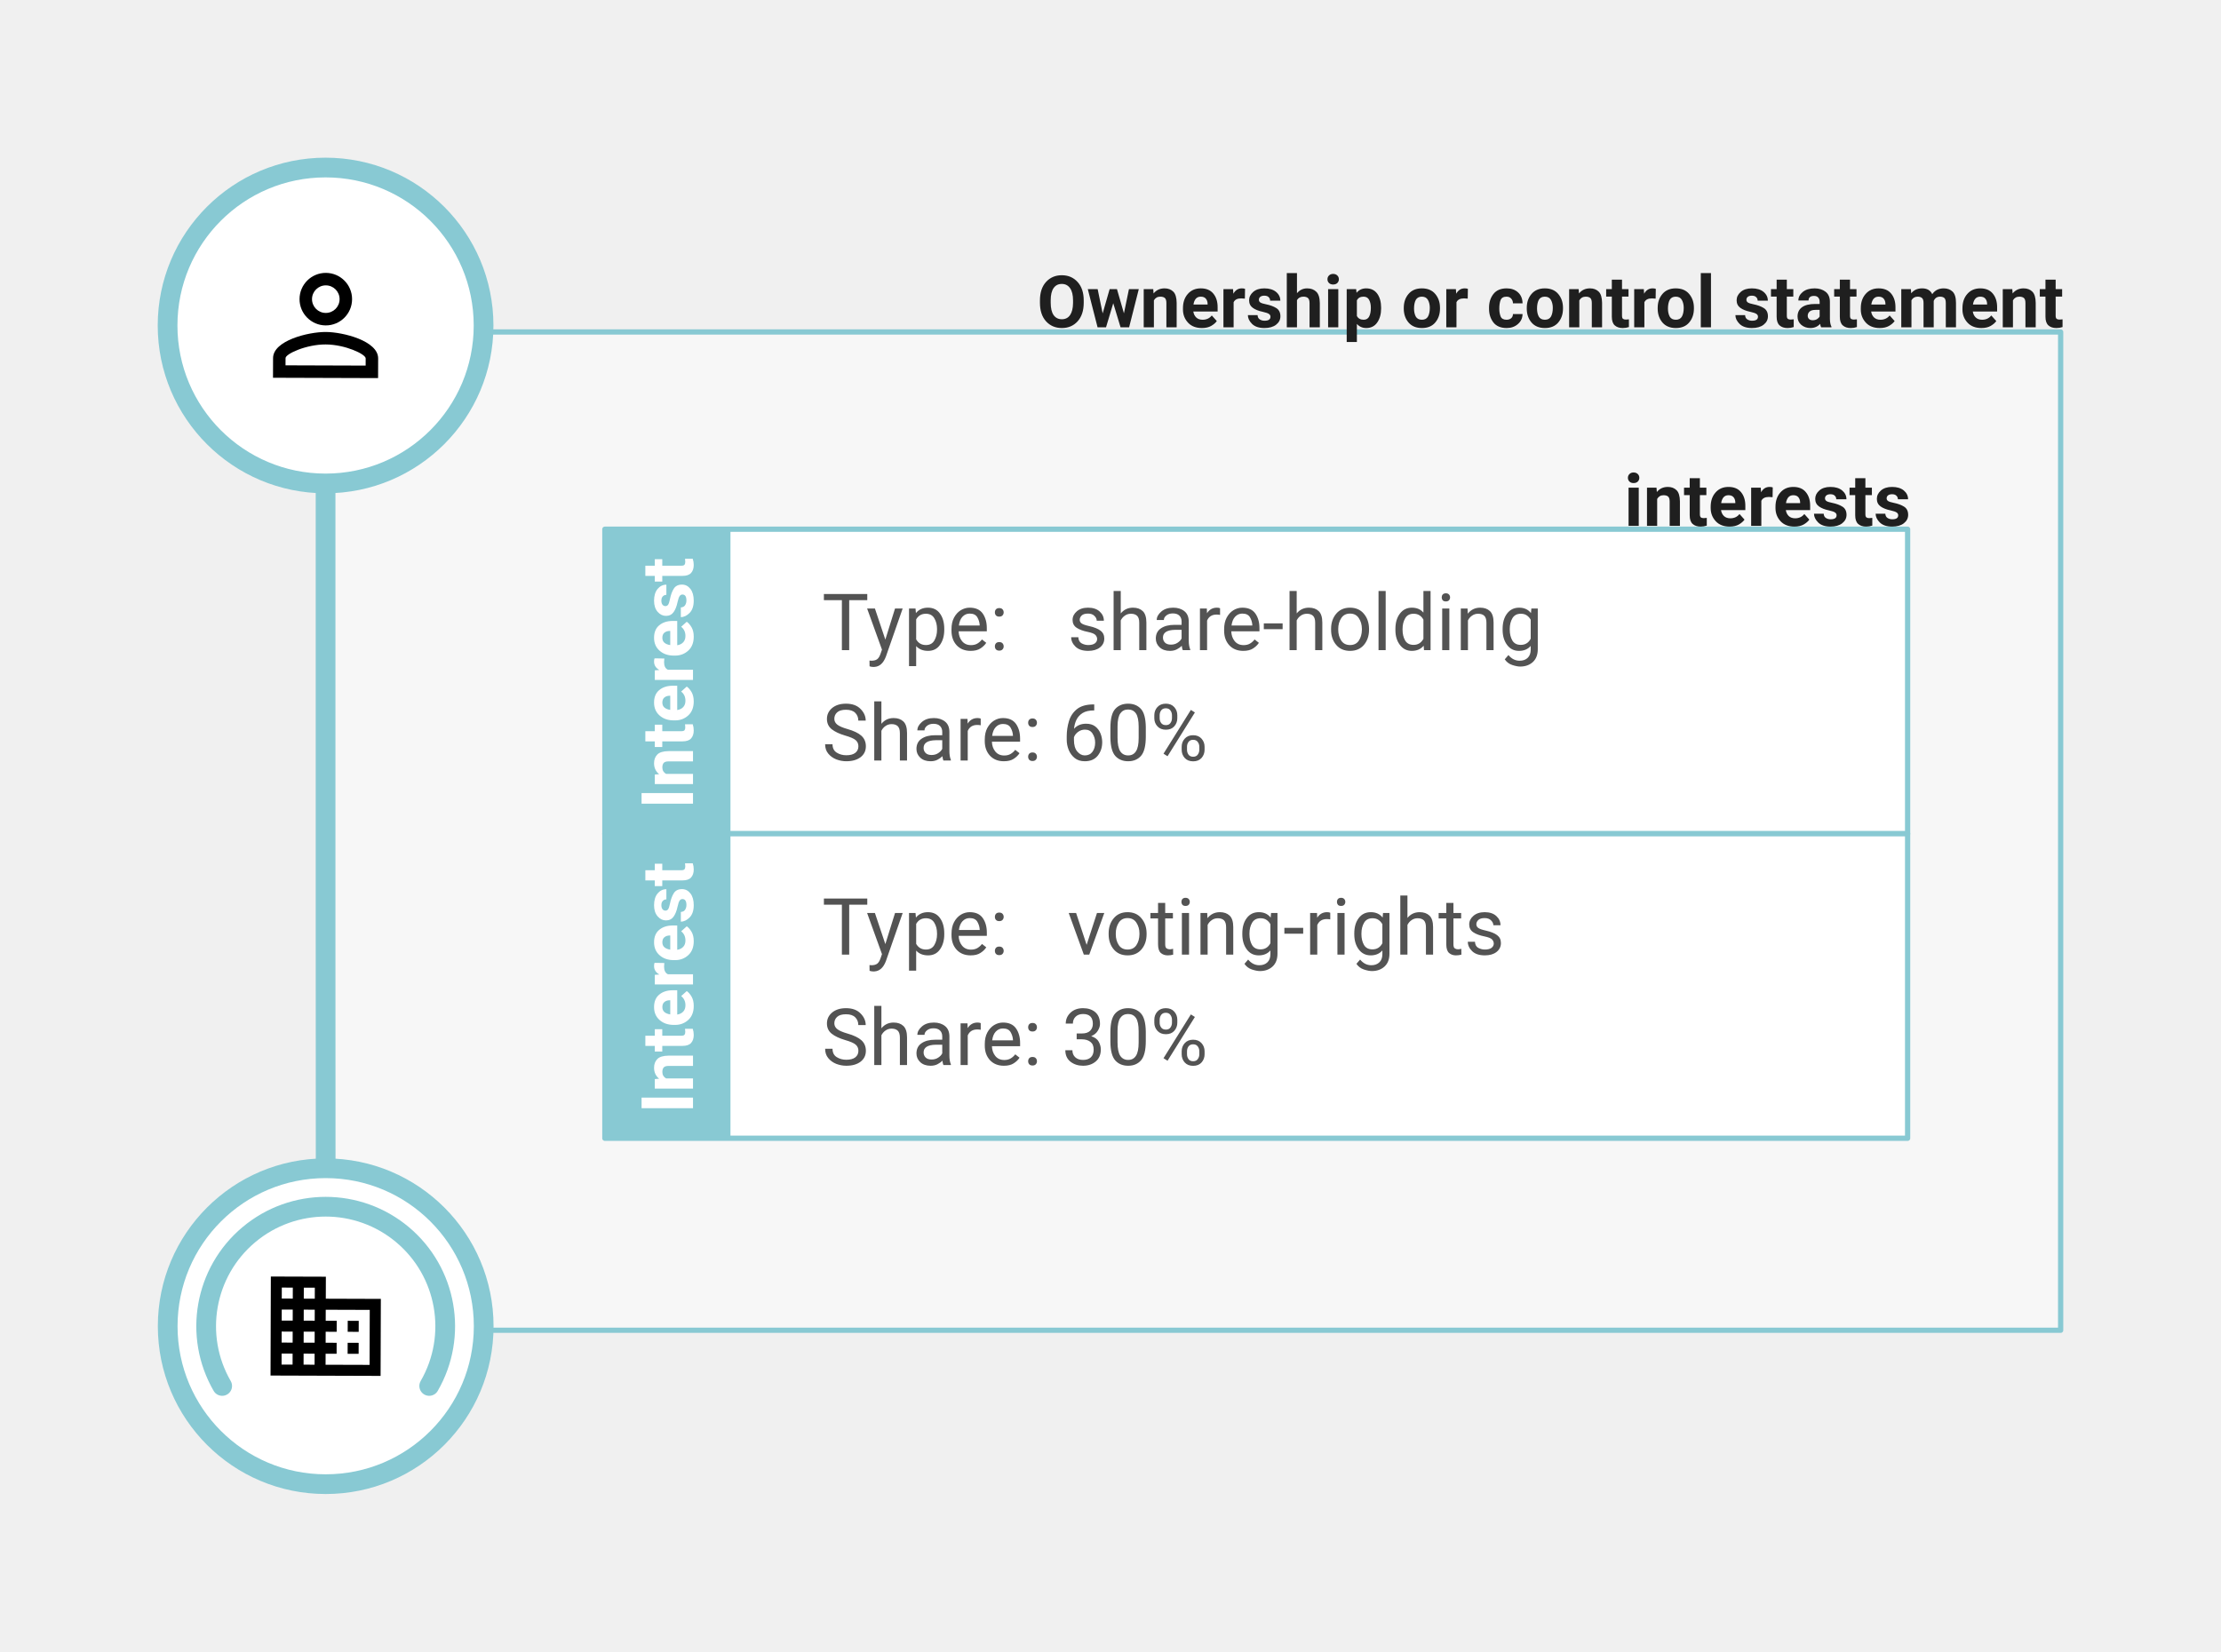
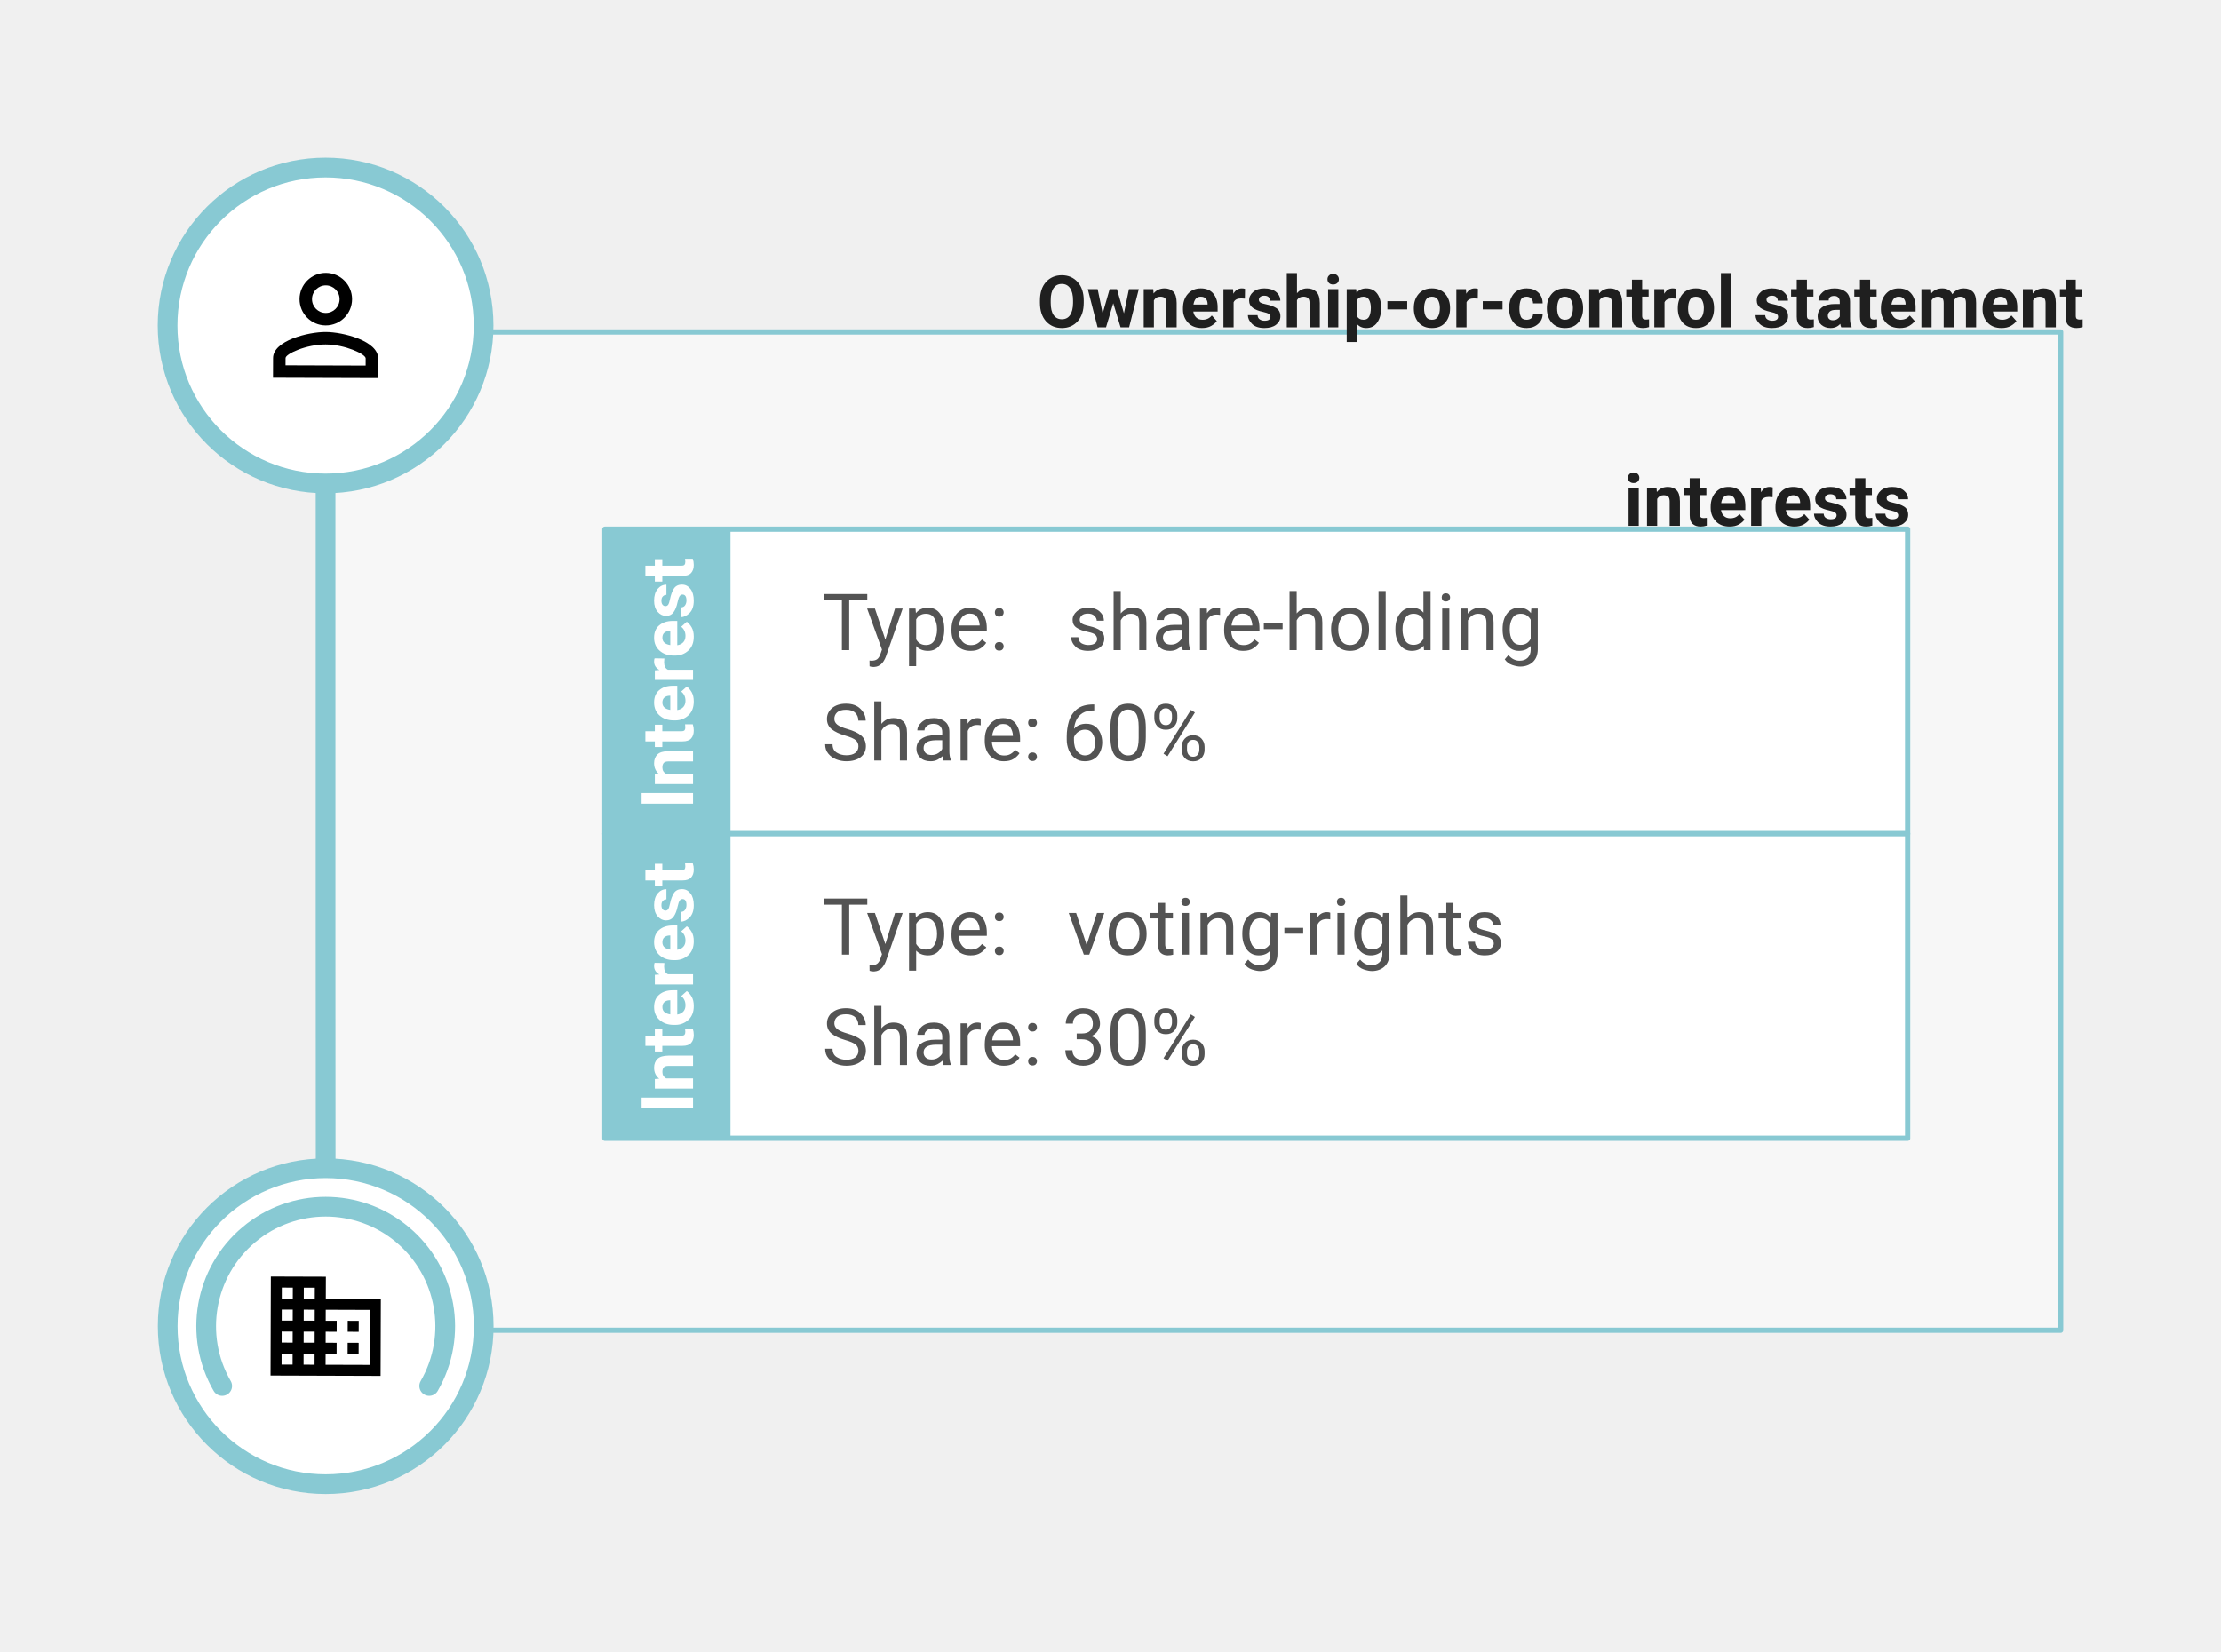
<svg xmlns="http://www.w3.org/2000/svg" id="Layer_1" data-name="Layer 1" viewBox="0 0 422.451 314.247" version="1.1" width="422.451" height="314.247">
  <defs id="defs3">
    <marker orient="auto" refY="0" refX="0" id="Arrow1Lend" style="overflow:visible">
      <path id="path4371" d="M 0,0 5,-5 -12.5,0 5,5 0,0 Z" style="fill:#00deb6;fill-opacity:1;fill-rule:evenodd;stroke:#00deb6;stroke-width:1pt;stroke-opacity:1" transform="matrix(-0.8,0,0,-0.8,-10,0)" />
    </marker>
    <marker orient="auto" refY="0" refX="0" id="Arrow1Mend" style="overflow:visible">
      <path id="path4377" d="M 0,0 5,-5 -12.5,0 5,5 0,0 Z" style="fill:#00deb6;fill-opacity:1;fill-rule:evenodd;stroke:#00deb6;stroke-width:1pt;stroke-opacity:1" transform="matrix(-0.4,0,0,-0.4,-4,0)" />
    </marker>
    <marker orient="auto" refY="0" refX="0" id="Arrow1Mstart" style="overflow:visible">
      <path id="path4374" d="M 0,0 5,-5 -12.5,0 5,5 0,0 Z" style="fill:#88c9d3;fill-opacity:1;fill-rule:evenodd;stroke:#88c9d3;stroke-width:1pt;stroke-opacity:1" transform="matrix(0.4,0,0,0.4,4,0)" />
    </marker>
    <style id="style5">.cls-1,.cls-10,.cls-11,.cls-7,.cls-8{fill:none;}.cls-1,.cls-11{stroke:#00deb6;}.cls-1,.cls-10,.cls-11,.cls-7{stroke-miterlimit:10;}.cls-2{fill:#00deb6;}.cls-3{font-size:16px;fill:#262737;}.cls-12,.cls-3{font-family:HKGrotesk-SemiBold, HK Grotesk;font-weight:700;}.cls-4{letter-spacing:-0.03em;}.cls-5{letter-spacing:-0.02em;}.cls-6{letter-spacing:0em;}.cls-7{stroke:#262737;}.cls-11,.cls-7{stroke-width:5px;}.cls-9{letter-spacing:-0.01em;}.cls-10{stroke:#e6e6e6;}.cls-12{font-size:12px;fill:gray;}.cls-13{letter-spacing:-0.03em;}.cls-14{letter-spacing:-0.01em;}.cls-15{letter-spacing:-0.02em;}.cls-16{letter-spacing:0em;}.cls-17{letter-spacing:0em;}.cls-18{letter-spacing:0em;}</style>
    <marker orient="auto" refY="0" refX="0" id="Arrow1Mstart-2" style="overflow:visible">
      <path id="path4374-0" d="M 0,0 5,-5 -12.5,0 5,5 0,0 Z" style="fill:#88c9d3;fill-opacity:1;fill-rule:evenodd;stroke:#88c9d3;stroke-width:1pt;stroke-opacity:1" transform="matrix(0.4,0,0,0.4,4,0)" />
    </marker>
    <clipPath id="p.1">
      <path style="clip-rule:evenodd" id="path3414" d="M 0,0 30,0 30,26 0,26 Z" />
    </clipPath>
    <clipPath id="p.2">
      <path style="clip-rule:evenodd" id="path3423" d="M 0,0 24,0 24,25 0,25 Z" />
    </clipPath>
    <clipPath id="p.1-3">
      <path style="clip-rule:evenodd" id="path3414-8" d="M 0,0 30,0 30,26 0,26 Z" />
    </clipPath>
    <clipPath id="p.1-3-0">
      <path style="clip-rule:evenodd" id="path3414-8-5" d="M 0,0 30,0 30,26 0,26 Z" />
    </clipPath>
    <clipPath id="p.2-5">
      <path style="clip-rule:evenodd" id="path3423-3" d="M 0,0 24,0 24,25 0,25 Z" />
    </clipPath>
    <clipPath id="p.1-9">
      <path style="clip-rule:evenodd" id="path3414-1" d="M 0,0 30,0 30,26 0,26 Z" />
    </clipPath>
    <marker orient="auto" refY="0" refX="0" id="Arrow1Mstart-2-5" style="overflow:visible">
      <path id="path4374-0-0" d="M 0,0 5,-5 -12.5,0 5,5 0,0 Z" style="fill:#00deb6;fill-opacity:1;fill-rule:evenodd;stroke:#00deb6;stroke-width:1pt;stroke-opacity:1" transform="matrix(0.4,0,0,0.4,4,0)" />
    </marker>
    <marker orient="auto" refY="0" refX="0" id="Arrow1Mstart-4" style="overflow:visible">
      <path id="path4374-9" d="M 0,0 5,-5 -12.5,0 5,5 0,0 Z" style="fill:#00deb6;fill-opacity:1;fill-rule:evenodd;stroke:#00deb6;stroke-width:1pt;stroke-opacity:1" transform="matrix(0.4,0,0,0.4,4,0)" />
    </marker>
    <marker orient="auto" refY="0" refX="0" id="Arrow1Mstart-2-9" style="overflow:visible">
      <path id="path4374-0-9" d="M 0,0 5,-5 -12.5,0 5,5 0,0 Z" style="fill:#88c9d3;fill-opacity:1;fill-rule:evenodd;stroke:#88c9d3;stroke-width:1pt;stroke-opacity:1" transform="matrix(0.4,0,0,0.4,4,0)" />
    </marker>
    <marker orient="auto" refY="0" refX="0" id="Arrow1Mstart-2-9-8" style="overflow:visible">
      <path id="path4374-0-9-9" d="M 0,0 5,-5 -12.5,0 5,5 0,0 Z" style="fill:#88c9d3;fill-opacity:1;fill-rule:evenodd;stroke:#88c9d3;stroke-width:1pt;stroke-opacity:1" transform="matrix(0.4,0,0,0.4,4,0)" />
    </marker>
  </defs>
  <rect style="fill:#f7f7f7;fill-opacity:1;stroke:#88c9d3;stroke-width:1;stroke-linecap:round;stroke-linejoin:round;stroke-miterlimit:10;stroke-dasharray:none;stroke-opacity:1" id="rect11772" width="330" height="189.927" x="61.951" y="63.161" />
  <circle class="cls-11" id="circle209-2-0-1" style="fill:#ffffff;fill-opacity:1;stroke:#88c9d3;stroke-width:3.75;stroke-linecap:round;stroke-miterlimit:8.5;stroke-dasharray:none;stroke-opacity:1" cx="61.949" cy="252.319" r="30.052" />
  <path class="cls-11" id="circle209-7-4" style="fill:none;stroke:#88c9d3;stroke-width:3.75;stroke-linecap:round;stroke-miterlimit:8.5;stroke-dasharray:none;stroke-opacity:1" d="m 42.26,263.687 a 22.735,22.735 0 0 1 5.075,-28.783 22.735,22.735 0 0 1 29.227,0 22.735,22.735 0 0 1 5.075,28.783" />
  <path class="cls-2" d="M 347.068,56.626 Z" id="path11-6" style="fill:#00deb6" />
  <path d="m 347.068,56.626 0,0 m 0,0 0,0 m 0,0 z m 0,0 z" id="path27-3" />
  <path class="cls-8" d="M 347.068,56.626 Z" id="path29-0" style="fill:none" />
  <path class="cls-8" d="M 347.068,56.626 Z" id="path41-6" style="fill:none" />
  <path d="m 347.068,56.626 z m 0,0 z m 0,0 z m 0,0 z m 0,0 z m 0,0 z m 0,0 z m 0,0 z m 0,0 z m 0,0 z m 0,0 z m 0,0 z" id="path43-0" />
  <path class="cls-10" d="m 347.068,56.626 0,0" id="path45-4" style="fill:none;stroke:#e6e6e6;stroke-miterlimit:10" />
  <path class="cls-10" d="m 347.068,56.626 0,0" id="path47-5" style="fill:none;stroke:#e6e6e6;stroke-miterlimit:10" />
  <path class="cls-10" d="m 347.068,56.626 0,0" id="path49-8" style="fill:none;stroke:#e6e6e6;stroke-miterlimit:10" />
  <path class="cls-10" d="m 347.068,56.626 0,0" id="path51-2" style="fill:none;stroke:#e6e6e6;stroke-miterlimit:10" />
  <path class="cls-10" d="m 347.068,56.626 0,0" id="path53-8" style="fill:none;stroke:#e6e6e6;stroke-miterlimit:10" />
  <path class="cls-10" d="m 347.068,56.626 0,0" id="path55-6" style="fill:none;stroke:#e6e6e6;stroke-miterlimit:10" />
  <path class="cls-10" d="m 347.068,56.626 0,0" id="path57-8" style="fill:none;stroke:#e6e6e6;stroke-miterlimit:10" />
  <path class="cls-10" d="m 347.068,56.626 0,0" id="path59-5" style="fill:none;stroke:#e6e6e6;stroke-miterlimit:10" />
  <path class="cls-10" d="m 347.068,56.626 0,0" id="path61-3" style="fill:none;stroke:#e6e6e6;stroke-miterlimit:10" />
  <path class="cls-10" d="m 347.068,56.626 0,0" id="path63-4" style="fill:none;stroke:#e6e6e6;stroke-miterlimit:10" />
  <path class="cls-10" d="m 347.068,56.626 0,0" id="path65-0" style="fill:none;stroke:#e6e6e6;stroke-miterlimit:10" />
  <path class="cls-10" d="m 347.068,56.626 0,0" id="path67-1" style="fill:none;stroke:#e6e6e6;stroke-miterlimit:10" />
  <path class="cls-10" d="m 347.068,56.626 0,0" id="path69-7" style="fill:none;stroke:#e6e6e6;stroke-miterlimit:10" />
  <path class="cls-10" d="m 347.068,56.626 0,0" id="path71-7" style="fill:none;stroke:#e6e6e6;stroke-miterlimit:10" />
  <path class="cls-10" d="m 347.068,56.626 0,0" id="path73-8" style="fill:none;stroke:#e6e6e6;stroke-miterlimit:10" />
  <path class="cls-10" d="m 347.068,56.626 0,0" id="path75-0" style="fill:none;stroke:#e6e6e6;stroke-miterlimit:10" />
  <path class="cls-10" d="m 347.068,56.626 0,0" id="path77-8" style="fill:none;stroke:#e6e6e6;stroke-miterlimit:10" />
  <path class="cls-11" d="m 347.068,56.626 0,0" id="path79-9" style="fill:none;stroke:#00deb6;stroke-width:5px;stroke-miterlimit:10" />
  <path class="cls-11" d="m 347.068,56.626 0,0" id="path85-7" style="fill:none;stroke:#00deb6;stroke-width:5px;stroke-miterlimit:10" />
  <path class="cls-11" d="m 347.068,56.626 0,0" id="path87-8" style="fill:none;stroke:#00deb6;stroke-width:5px;stroke-miterlimit:10" />
  <path class="cls-11" d="m 347.068,56.626 0,0" id="path89-3" style="fill:none;stroke:#00deb6;stroke-width:5px;stroke-miterlimit:10" />
  <path class="cls-11" d="m 347.068,56.626 0,0" id="path91-9" style="fill:none;stroke:#00deb6;stroke-width:5px;stroke-miterlimit:10" />
  <path class="cls-11" d="m 347.068,56.626 0,0" id="path93-7" style="fill:none;stroke:#00deb6;stroke-width:5px;stroke-miterlimit:10" />
  <path class="cls-11" d="m 347.068,56.626 0,0" id="path95-2" style="fill:none;stroke:#00deb6;stroke-width:5px;stroke-miterlimit:10" />
  <path class="cls-10" d="m 347.068,56.626 0,0" id="path97-5" style="fill:none;stroke:#e6e6e6;stroke-miterlimit:10" />
  <path class="cls-10" d="m 347.068,56.626 0,0" id="path99-0" style="fill:none;stroke:#e6e6e6;stroke-miterlimit:10" />
  <path class="cls-10" d="m 347.068,56.626 0,0" id="path101-2" style="fill:none;stroke:#e6e6e6;stroke-miterlimit:10" />
  <path class="cls-10" d="m 347.068,56.626 0,0" id="path103-4" style="fill:none;stroke:#e6e6e6;stroke-miterlimit:10" />
  <path class="cls-10" d="m 347.068,56.626 0,0" id="path105-8" style="fill:none;stroke:#e6e6e6;stroke-miterlimit:10" />
  <path class="cls-10" d="m 347.068,56.626 0,0" id="path107-0" style="fill:none;stroke:#e6e6e6;stroke-miterlimit:10" />
  <path class="cls-10" d="m 347.068,56.626 0,0" id="path109-6" style="fill:none;stroke:#e6e6e6;stroke-miterlimit:10" />
  <path class="cls-10" d="m 347.068,56.626 0,0" id="path111-2" style="fill:none;stroke:#e6e6e6;stroke-miterlimit:10" />
  <path class="cls-10" d="m 347.068,56.626 0,0" id="path113-6" style="fill:none;stroke:#e6e6e6;stroke-miterlimit:10" />
  <path class="cls-10" d="m 347.068,56.626 0,0" id="path115-5" style="fill:none;stroke:#e6e6e6;stroke-miterlimit:10" />
  <path class="cls-10" d="m 347.068,56.626 0,0" id="path117-6" style="fill:none;stroke:#e6e6e6;stroke-miterlimit:10" />
  <path class="cls-10" d="m 347.068,56.626 0,0" id="path119-6" style="fill:none;stroke:#e6e6e6;stroke-miterlimit:10" />
  <path class="cls-2" d="M 347.068,56.626 Z" id="path171-1" style="fill:#00deb6" />
  <path class="cls-2" d="M 347.068,56.626 Z" id="path197-3" style="fill:#00deb6" />
  <path class="cls-8" d="M 347.068,56.626 Z" id="path211-2" style="fill:none" />
  <path d="m 347.068,56.626 z m 0,0 z m 0,0 z m 0,0 z m 0,0 z m 0,0 z m 0,0 z m 0,0 z m 0,0 z m 0,0 z m 0,0 z m 0,0 z" id="path213-9" />
  <path id="path4516" d="m 61.97,247.087 0.013,-4.186 -10.466,-0.034 -0.059,18.838 20.932,0.068 0.048,-14.652 z m -6.32,12.539 -2.093,-0.007 0.006,-2.093 2.093,0.007 z m 0.013,-4.186 -2.093,-0.007 0.006,-2.093 2.093,0.007 z m 0.013,-4.186 -2.093,-0.007 0.006,-2.093 2.093,0.007 z m 0.013,-4.186 -2.093,-0.007 0.006,-2.093 2.093,0.007 z m 4.146,12.573 -2.093,-0.006 0.006,-2.095 2.093,0.007 z m 0.013,-4.186 -2.093,-0.006 0.006,-2.093 2.093,0.007 z m 0.013,-4.186 -2.093,-0.006 0.006,-2.093 2.093,0.007 z m 0.013,-4.186 -2.093,-0.006 0.007,-2.093 2.093,0.007 z m 10.426,12.593 -8.373,-0.025 0.006,-2.093 2.093,0.007 0.006,-2.093 -2.093,-0.006 0.006,-2.093 2.093,0.007 0.006,-2.093 -2.093,-0.006 0.006,-2.093 8.373,0.028 z m -2.066,-8.38 -2.093,-0.006 -0.007,2.093 2.093,0.007 z m -0.013,4.186 -2.093,-0.006 -0.007,2.093 2.093,0.007 z" />
  <circle class="cls-11" id="circle209-2-0-1-7" style="fill:#ffffff;fill-opacity:1;stroke:#88c9d3;stroke-width:3.75;stroke-linecap:round;stroke-miterlimit:8.5;stroke-dasharray:none;stroke-opacity:1" cx="61.927" cy="61.927" r="30.052" />
  <path style="fill:none;fill-rule:evenodd;stroke:#88c9d3;stroke-width:3.75;stroke-linecap:butt;stroke-linejoin:miter;stroke-miterlimit:8.5;stroke-dasharray:none;stroke-opacity:1" d="m 61.927,91.979 1.2e-5,85.868 0.016,44.42" id="path12354-2-8-1" />
  <path id="path5743" d="m 61.979,54.292 a 2.623,2.623 0 1 1 -2.632,2.614 2.623,2.623 0 0 1 2.632,-2.614 m -0.036,11.242 c 3.71,0.012 7.614,1.849 7.611,2.648 l -0.005,1.374 -15.24,-0.05 0.005,-1.374 c 0,-0.799 3.918,-2.611 7.629,-2.598 m 0.044,-13.616 a 4.997,4.997 0 1 0 4.981,5.013 4.995,4.995 0 0 0 -4.981,-5.013 z m -0.036,11.242 c -3.335,-0.011 -9.999,1.641 -10.011,4.964 l -0.012,3.747 19.986,0.064 0.013,-3.747 c 0.011,-3.322 -6.641,-5.017 -9.976,-5.028 z" />
  <g id="g9888" transform="translate(-9.746174,22.75386)">
    <rect y="77.933" x="124.796" height="57.937" width="247.794" id="rect11772-8" style="fill:#ffffff;fill-opacity:1;stroke:#88c9d3;stroke-width:1;stroke-linecap:round;stroke-linejoin:round;stroke-miterlimit:10;stroke-dasharray:none;stroke-opacity:1" />
    <rect y="77.933" x="124.796" height="57.937" width="23.89" id="rect9705" style="color:#000000;clip-rule:nonzero;display:inline;overflow:visible;visibility:visible;opacity:1;isolation:auto;mix-blend-mode:normal;color-interpolation:sRGB;color-interpolation-filters:linearRGB;solid-color:#000000;solid-opacity:1;fill:#88c9d3;fill-opacity:1;fill-rule:nonzero;stroke:none;stroke-width:1;stroke-linecap:round;stroke-linejoin:miter;stroke-miterlimit:10;stroke-dasharray:none;stroke-dashoffset:0;stroke-opacity:1;color-rendering:auto;image-rendering:auto;shape-rendering:auto;text-rendering:auto;enable-background:accumulate" />
    <text transform="matrix(0,-1,1,0,0,0)" y="141.558" x="-142.152" style="font-style:normal;font-variant:normal;font-weight:bold;font-stretch:normal;font-size:13.75px;line-height:125%;font-family:Roboto;-inkscape-font-specification:'Roboto, Bold';text-align:start;writing-mode:lr-tb;text-anchor:start;fill:#ffffff;fill-opacity:1" id="text31" class="cls-3">
      <tspan style="font-style:normal;font-variant:normal;font-weight:bold;font-stretch:normal;font-size:13.75px;line-height:125%;font-family:Roboto;-inkscape-font-specification:'Roboto, Bold';text-align:start;writing-mode:lr-tb;text-anchor:start;fill:#ffffff;fill-opacity:1" id="tspan35" y="141.558" x="-131.152">Interest</tspan>
    </text>
    <text id="text14691" y="100.934" x="166.099" style="font-style:normal;font-variant:normal;font-weight:normal;font-stretch:normal;font-size:15px;line-height:140%;font-family:Roboto;-inkscape-font-specification:'Roboto, Normal';text-align:start;letter-spacing:0px;word-spacing:0px;writing-mode:lr-tb;text-anchor:start;fill:#535353;fill-opacity:1;stroke:none;stroke-width:1px;stroke-linecap:butt;stroke-linejoin:miter;stroke-opacity:1" xml:space="preserve">
      <tspan id="tspan9721" style="color:#000000;font-style:normal;font-variant:normal;font-weight:normal;font-stretch:normal;font-size:15px;line-height:140%;font-family:Roboto;-inkscape-font-specification:'Roboto, Normal';text-align:start;writing-mode:lr-tb;text-anchor:start;clip-rule:nonzero;display:inline;overflow:visible;visibility:visible;opacity:1;isolation:auto;mix-blend-mode:normal;color-interpolation:sRGB;color-interpolation-filters:linearRGB;solid-color:#000000;solid-opacity:1;fill:#535353;fill-opacity:1;fill-rule:nonzero;stroke:none;stroke-width:1px;stroke-linecap:butt;stroke-linejoin:miter;stroke-miterlimit:4;stroke-dasharray:none;stroke-dashoffset:0;stroke-opacity:1;color-rendering:auto;image-rendering:auto;shape-rendering:auto;text-rendering:auto;enable-background:accumulate" y="100.934" x="166.099">Type:   share-holding</tspan>
      <tspan id="tspan9725" style="color:#000000;font-style:normal;font-variant:normal;font-weight:normal;font-stretch:normal;font-size:15px;line-height:140%;font-family:Roboto;-inkscape-font-specification:'Roboto, Normal';text-align:start;writing-mode:lr-tb;text-anchor:start;clip-rule:nonzero;display:inline;overflow:visible;visibility:visible;opacity:1;isolation:auto;mix-blend-mode:normal;color-interpolation:sRGB;color-interpolation-filters:linearRGB;solid-color:#000000;solid-opacity:1;fill:#535353;fill-opacity:1;fill-rule:nonzero;stroke:none;stroke-width:1px;stroke-linecap:butt;stroke-linejoin:miter;stroke-miterlimit:4;stroke-dasharray:none;stroke-dashoffset:0;stroke-opacity:1;color-rendering:auto;image-rendering:auto;shape-rendering:auto;text-rendering:auto;enable-background:accumulate" y="121.934" x="166.099">Share: 60%</tspan>
    </text>
  </g>
  <text class="cls-3" id="text31-0" style="font-style:normal;font-variant:normal;font-weight:bold;font-stretch:normal;font-size:13.75px;line-height:125%;font-family:Roboto;-inkscape-font-specification:'Roboto, Bold';text-align:start;writing-mode:lr-tb;text-anchor:start;fill:#ffffff;fill-opacity:1" x="297.908" y="100.046">
    <tspan x="308.908" y="100.046" id="tspan35-6" style="font-style:normal;font-variant:normal;font-weight:bold;font-stretch:normal;font-size:13.75px;line-height:125%;font-family:Roboto;-inkscape-font-specification:'Roboto, Bold';text-align:start;writing-mode:lr-tb;text-anchor:start;fill:#1f1f1f;fill-opacity:1">interests</tspan>
  </text>
  <text id="text9873" y="62.268" x="197.225" style="font-style:normal;font-variant:normal;font-weight:bold;font-stretch:normal;font-size:13.75px;line-height:120%;font-family:Roboto;-inkscape-font-specification:'Roboto, Bold';text-align:start;letter-spacing:0px;word-spacing:0px;writing-mode:lr-tb;text-anchor:start;fill:#1f1f1f;fill-opacity:1;stroke:none;stroke-width:1px;stroke-linecap:butt;stroke-linejoin:miter;stroke-opacity:1" xml:space="preserve">
-     <tspan y="62.268" x="197.225" id="tspan9875">Ownership or control statement</tspan>
+     <tspan y="62.268" x="197.225" id="tspan9875">Ownership-or-control statement</tspan>
  </text>
  <g id="g9727-0" transform="translate(-146.2801,-163.9225)">
    <rect y="322.547" x="261.33" height="57.937" width="247.794" id="rect11772-8-5" style="fill:#ffffff;fill-opacity:1;stroke:#88c9d3;stroke-width:1;stroke-linecap:round;stroke-linejoin:round;stroke-miterlimit:10;stroke-dasharray:none;stroke-opacity:1" />
    <rect y="322.547" x="261.33" height="57.937" width="23.89" id="rect9705-6" style="color:#000000;clip-rule:nonzero;display:inline;overflow:visible;visibility:visible;opacity:1;isolation:auto;mix-blend-mode:normal;color-interpolation:sRGB;color-interpolation-filters:linearRGB;solid-color:#000000;solid-opacity:1;fill:#88c9d3;fill-opacity:1;fill-rule:nonzero;stroke:none;stroke-width:1;stroke-linecap:round;stroke-linejoin:miter;stroke-miterlimit:10;stroke-dasharray:none;stroke-dashoffset:0;stroke-opacity:1;color-rendering:auto;image-rendering:auto;shape-rendering:auto;text-rendering:auto;enable-background:accumulate" />
    <text transform="matrix(0,-1,1,0,0,0)" y="278.092" x="-386.766" style="font-style:normal;font-variant:normal;font-weight:bold;font-stretch:normal;font-size:13.75px;line-height:125%;font-family:Roboto;-inkscape-font-specification:'Roboto, Bold';text-align:start;writing-mode:lr-tb;text-anchor:start;fill:#ffffff;fill-opacity:1" id="text31-7" class="cls-3">
      <tspan style="font-style:normal;font-variant:normal;font-weight:bold;font-stretch:normal;font-size:13.75px;line-height:125%;font-family:Roboto;-inkscape-font-specification:'Roboto, Bold';text-align:start;writing-mode:lr-tb;text-anchor:start;fill:#ffffff;fill-opacity:1" id="tspan35-7" y="278.092" x="-375.766">Interest</tspan>
    </text>
    <text id="text14691-4" y="345.547" x="302.633" style="font-style:normal;font-variant:normal;font-weight:normal;font-stretch:normal;font-size:15px;line-height:140%;font-family:Roboto;-inkscape-font-specification:'Roboto, Normal';text-align:start;letter-spacing:0px;word-spacing:0px;writing-mode:lr-tb;text-anchor:start;fill:#535353;fill-opacity:1;stroke:none;stroke-width:1px;stroke-linecap:butt;stroke-linejoin:miter;stroke-opacity:1" xml:space="preserve">
      <tspan id="tspan9721-0" style="color:#000000;font-style:normal;font-variant:normal;font-weight:normal;font-stretch:normal;font-size:15px;line-height:140%;font-family:Roboto;-inkscape-font-specification:'Roboto, Normal';text-align:start;writing-mode:lr-tb;text-anchor:start;clip-rule:nonzero;display:inline;overflow:visible;visibility:visible;opacity:1;isolation:auto;mix-blend-mode:normal;color-interpolation:sRGB;color-interpolation-filters:linearRGB;solid-color:#000000;solid-opacity:1;fill:#535353;fill-opacity:1;fill-rule:nonzero;stroke:none;stroke-width:1px;stroke-linecap:butt;stroke-linejoin:miter;stroke-miterlimit:4;stroke-dasharray:none;stroke-dashoffset:0;stroke-opacity:1;color-rendering:auto;image-rendering:auto;shape-rendering:auto;text-rendering:auto;enable-background:accumulate" y="345.547" x="302.633">Type:   voting-rights</tspan>
      <tspan id="tspan9725-6" style="color:#000000;font-style:normal;font-variant:normal;font-weight:normal;font-stretch:normal;font-size:15px;line-height:140%;font-family:Roboto;-inkscape-font-specification:'Roboto, Normal';text-align:start;writing-mode:lr-tb;text-anchor:start;clip-rule:nonzero;display:inline;overflow:visible;visibility:visible;opacity:1;isolation:auto;mix-blend-mode:normal;color-interpolation:sRGB;color-interpolation-filters:linearRGB;solid-color:#000000;solid-opacity:1;fill:#535353;fill-opacity:1;fill-rule:nonzero;stroke:none;stroke-width:1px;stroke-linecap:butt;stroke-linejoin:miter;stroke-miterlimit:4;stroke-dasharray:none;stroke-dashoffset:0;stroke-opacity:1;color-rendering:auto;image-rendering:auto;shape-rendering:auto;text-rendering:auto;enable-background:accumulate" y="366.547" x="302.633">Share: 30%</tspan>
    </text>
  </g>
</svg>
